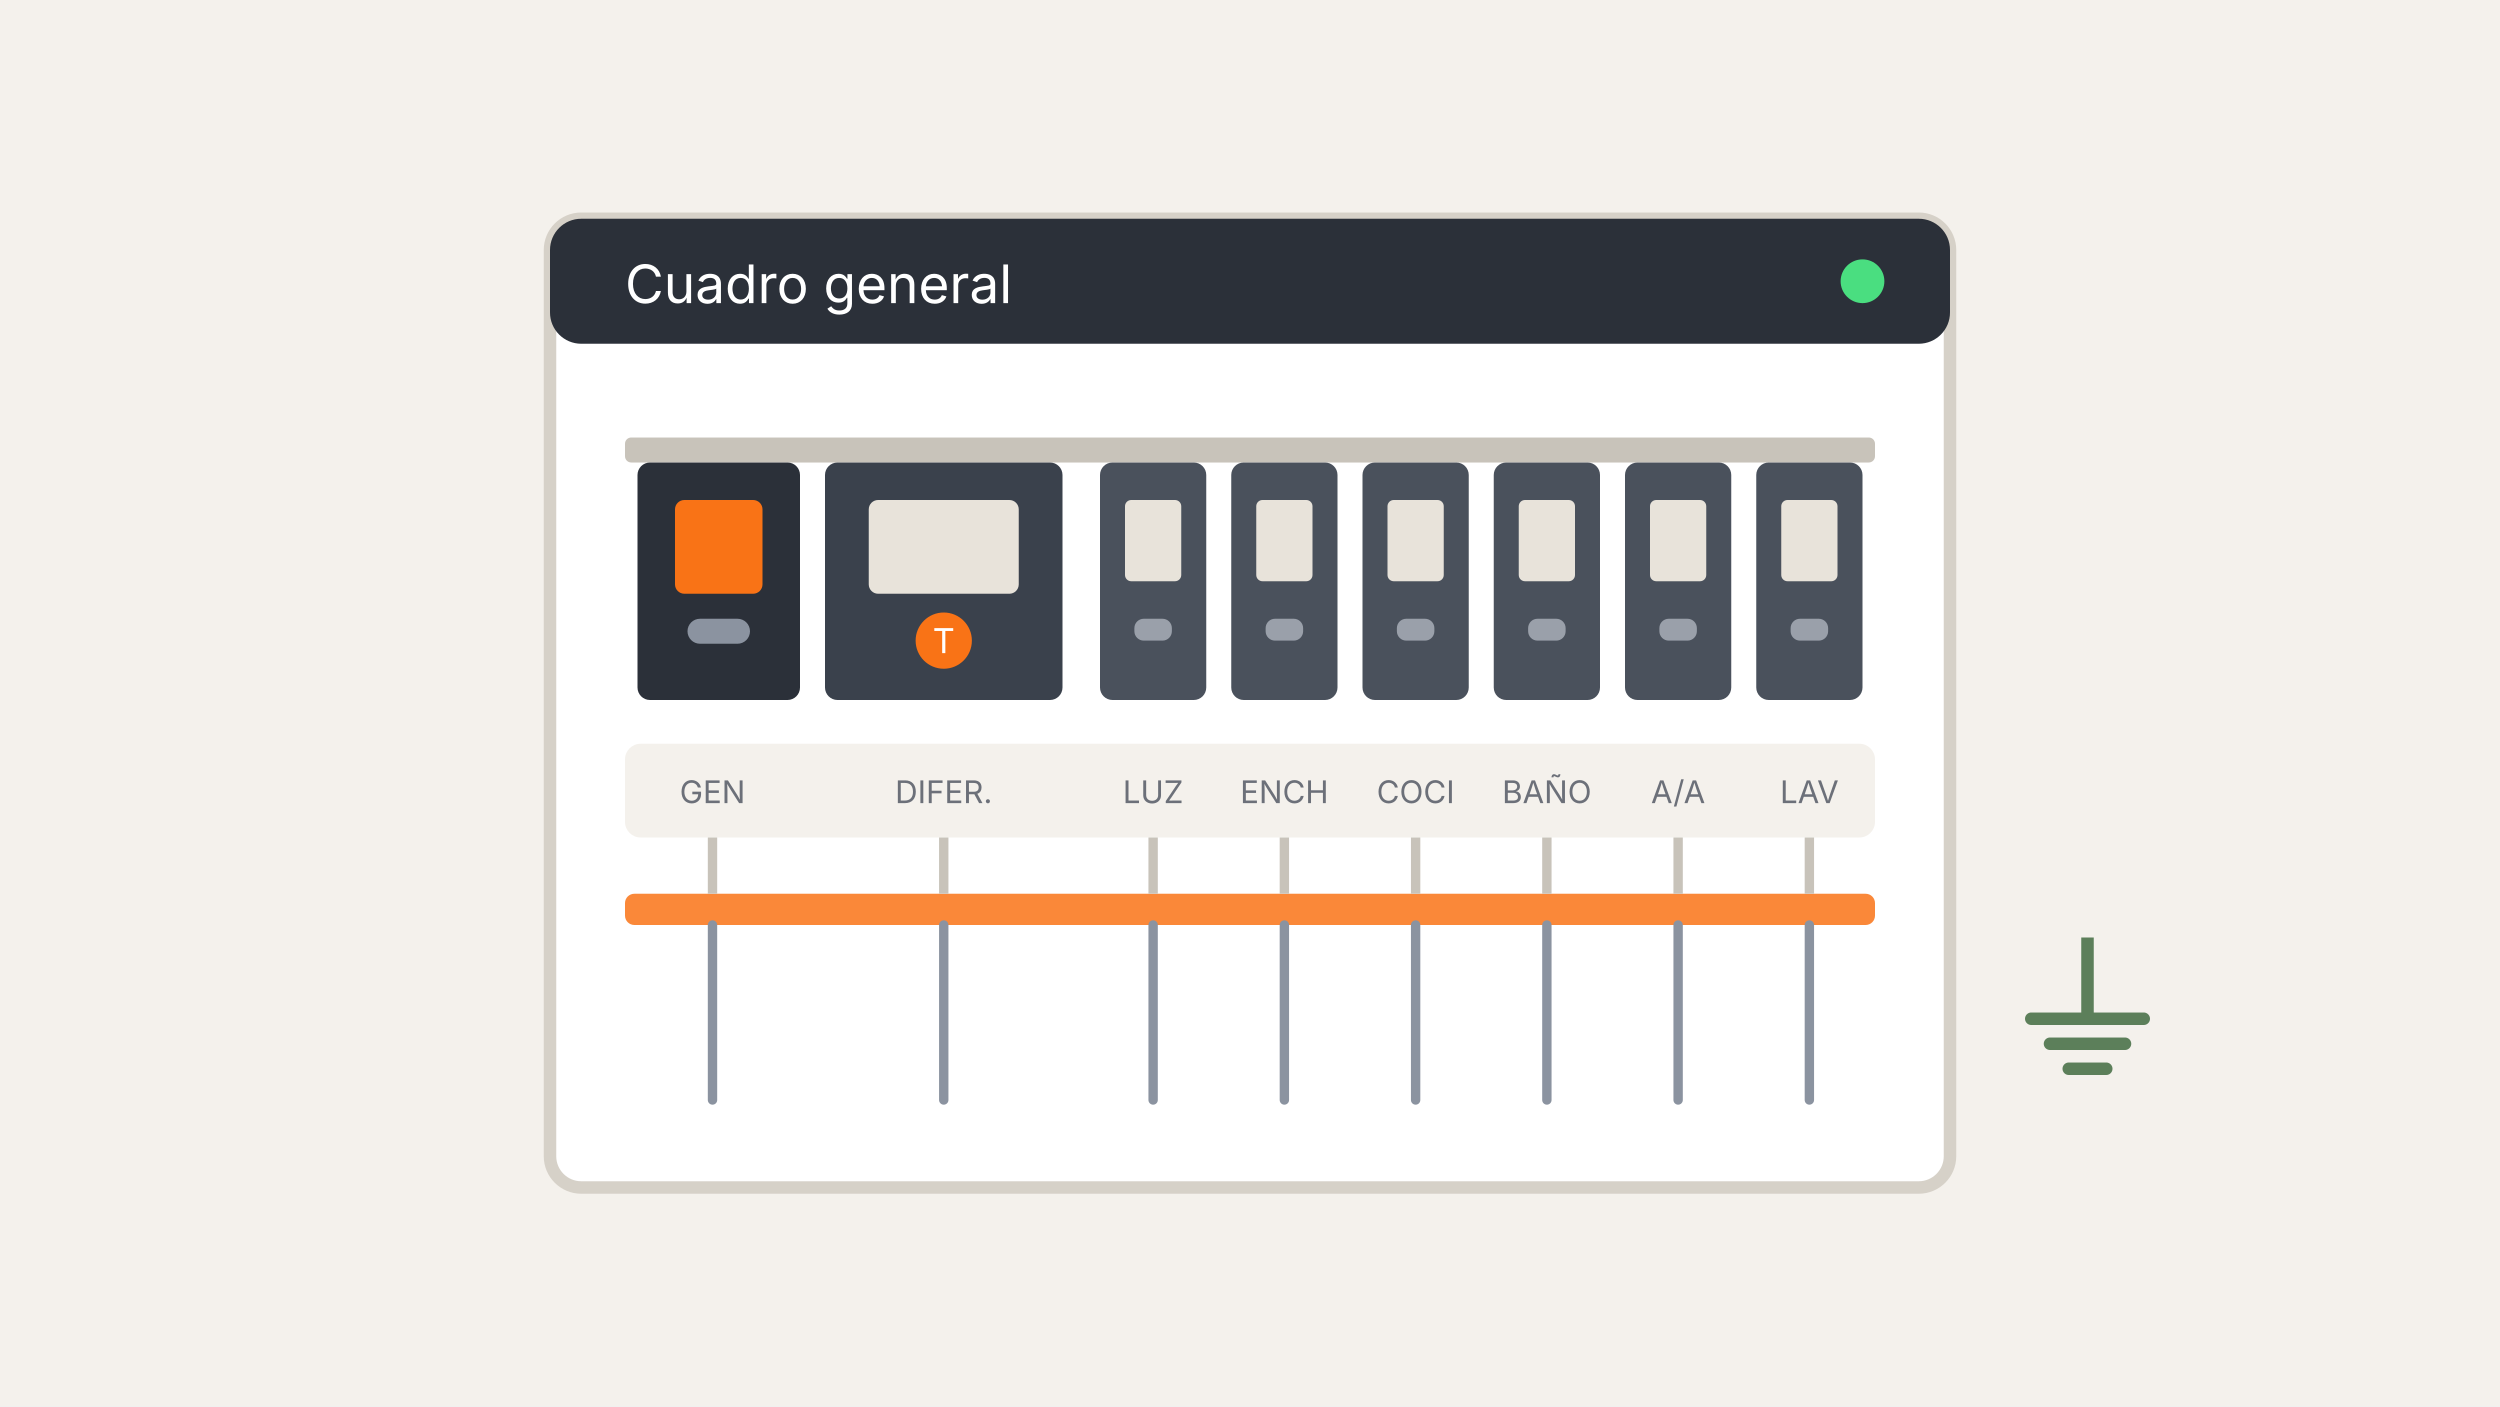
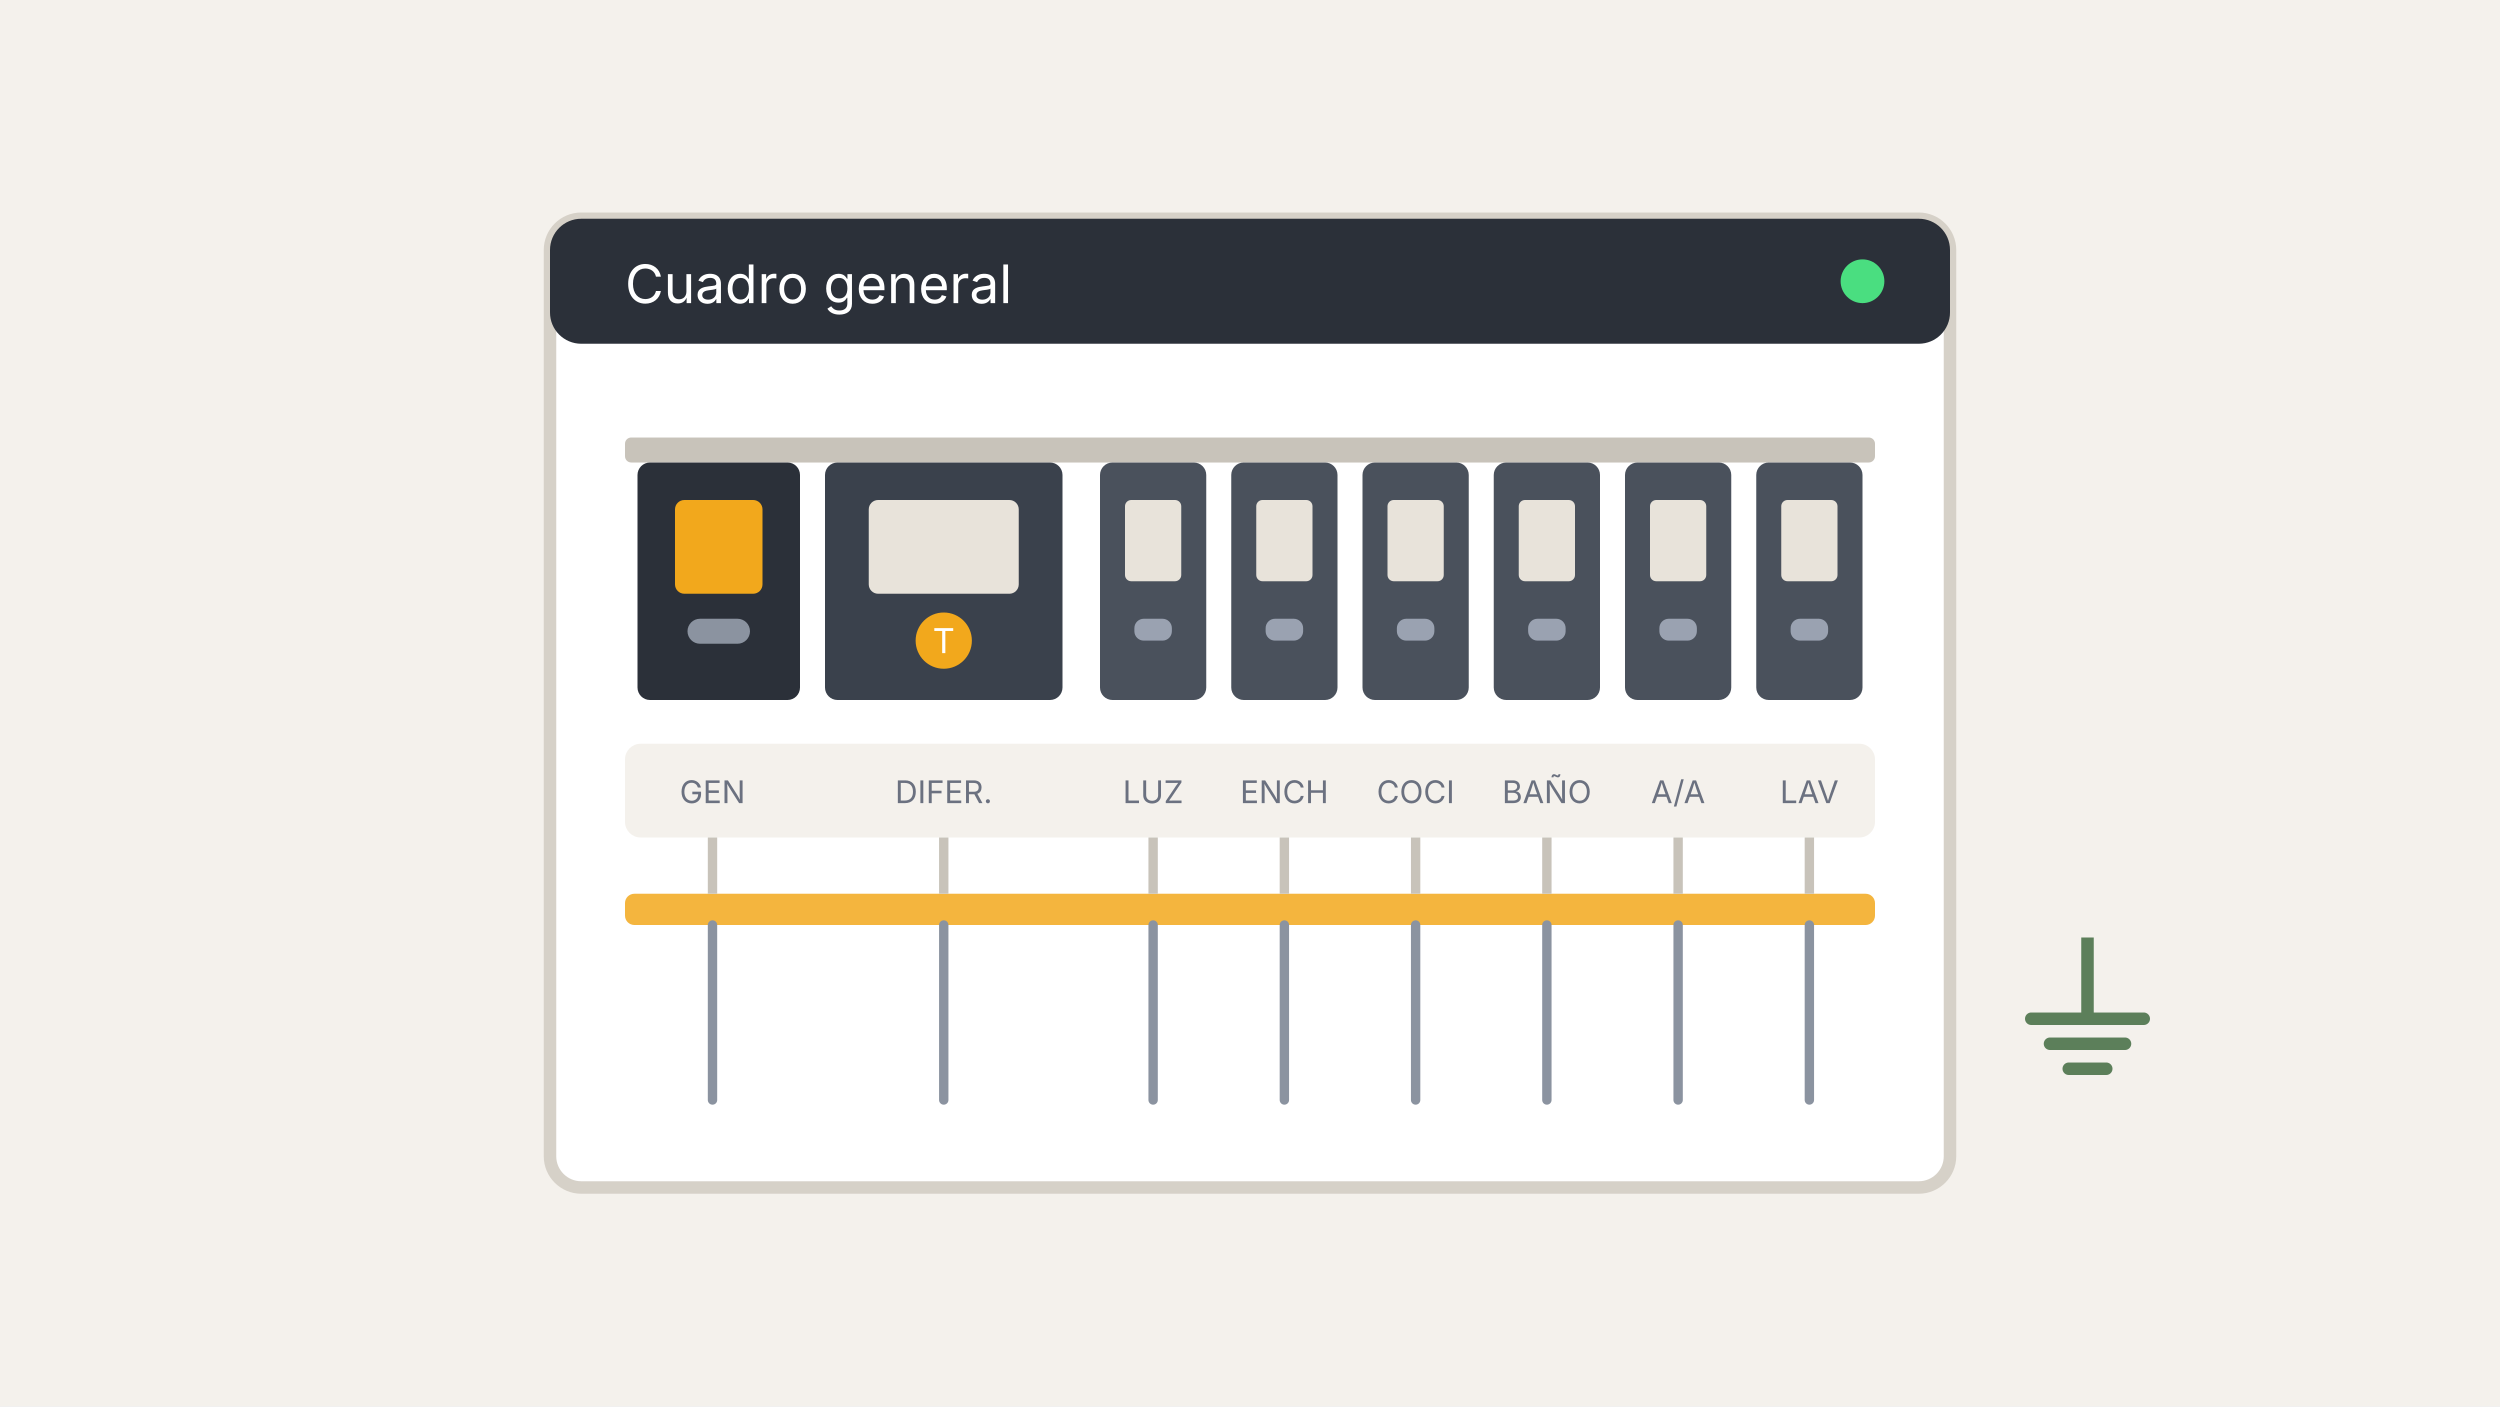
<svg xmlns="http://www.w3.org/2000/svg" viewBox="0 0 800 450" width="800" height="450" role="img" aria-label="Ilustración de un cuadro eléctrico moderno con automáticos y diferencial en carril DIN">
  <rect width="800" height="450" fill="#F4F1EC" />
  <rect x="176" y="70" width="448" height="310" rx="10" fill="#FFFFFF" />
  <rect x="176" y="70" width="448" height="310" rx="10" fill="none" stroke="#D6D1C8" stroke-width="4" />
  <rect x="176" y="70" width="448" height="40" rx="10" fill="#2B3039" />
  <text x="200" y="97" font-family="Inter, sans-serif" font-size="17" fill="#FFFFFF">Cuadro general</text>
  <circle cx="596" cy="90" r="7" fill="#4ADE80" />
  <rect x="200" y="140" width="400" height="8" rx="2" fill="#C8C3BA" />
  <g>
    <rect x="204" y="148" width="52" height="76" rx="4" fill="#2B3039" />
-     <rect x="216" y="160" width="28" height="30" rx="3" fill="#F97316" />
+     <rect x="216" y="160" width="28" height="30" rx="3" fill="#F2A81C" />
    <rect x="220" y="198" width="20" height="8" rx="4" fill="#8B93A0" />
    <rect x="264" y="148" width="76" height="76" rx="4" fill="#3A414C" />
    <rect x="278" y="160" width="48" height="30" rx="3" fill="#E8E3DA" />
-     <circle cx="302" cy="205" r="9" fill="#F97316" />
+     <circle cx="302" cy="205" r="9" fill="#F2A81C" />
    <text x="302" y="209" font-family="Inter, sans-serif" font-size="11" fill="#fff" text-anchor="middle">T</text>
    <g fill="#4A515C">
      <rect x="352" y="148" width="34" height="76" rx="4" />
      <rect x="394" y="148" width="34" height="76" rx="4" />
      <rect x="436" y="148" width="34" height="76" rx="4" />
      <rect x="478" y="148" width="34" height="76" rx="4" />
      <rect x="520" y="148" width="34" height="76" rx="4" />
      <rect x="562" y="148" width="34" height="76" rx="4" />
    </g>
    <g fill="#E8E3DA">
      <rect x="360" y="160" width="18" height="26" rx="2" />
      <rect x="402" y="160" width="18" height="26" rx="2" />
      <rect x="444" y="160" width="18" height="26" rx="2" />
      <rect x="486" y="160" width="18" height="26" rx="2" />
      <rect x="528" y="160" width="18" height="26" rx="2" />
      <rect x="570" y="160" width="18" height="26" rx="2" />
    </g>
-     <g fill="#9AA0AA">
+     <g fill="#9AA2B1">
      <rect x="363" y="198" width="12" height="7" rx="3" />
      <rect x="405" y="198" width="12" height="7" rx="3" />
      <rect x="447" y="198" width="12" height="7" rx="3" />
      <rect x="489" y="198" width="12" height="7" rx="3" />
      <rect x="531" y="198" width="12" height="7" rx="3" />
      <rect x="573" y="198" width="12" height="7" rx="3" />
    </g>
  </g>
  <rect x="200" y="238" width="400" height="30" rx="5" fill="#F4F1EC" />
-   <g font-family="Inter, sans-serif" font-size="10" fill="#6C7079">
+   <g font-family="Inter, sans-serif" font-size="10" fill="#6B7180">
    <text x="228" y="257" text-anchor="middle">GEN</text>
    <text x="302" y="257" text-anchor="middle">DIFER.</text>
    <text x="369" y="257" text-anchor="middle">LUZ</text>
    <text x="411" y="257" text-anchor="middle">ENCH</text>
    <text x="453" y="257" text-anchor="middle">COCI</text>
    <text x="495" y="257" text-anchor="middle">BAÑO</text>
    <text x="537" y="257" text-anchor="middle">A/A</text>
    <text x="579" y="257" text-anchor="middle">LAV</text>
  </g>
-   <rect x="200" y="286" width="400" height="10" rx="3" fill="#F97316" opacity=".85" />
+   <rect x="200" y="286" width="400" height="10" rx="3" fill="#F2A81C" opacity=".85" />
  <g stroke="#C8C3BA" stroke-width="3">
    <path d="M228 268v18M302 268v18M369 268v18M411 268v18M453 268v18M495 268v18M537 268v18M579 268v18" />
  </g>
  <g stroke="#8B93A0" stroke-width="3" stroke-linecap="round">
    <path d="M228 296v56M302 296v56M369 296v56M411 296v56M453 296v56M495 296v56M537 296v56M579 296v56" />
  </g>
  <g transform="translate(646 300)">
    <path d="M22 0v26" stroke="#5C7F5A" stroke-width="4" />
    <path d="M4 26h36M10 34h24M16 42h12" stroke="#5C7F5A" stroke-width="4" stroke-linecap="round" />
  </g>
</svg>
